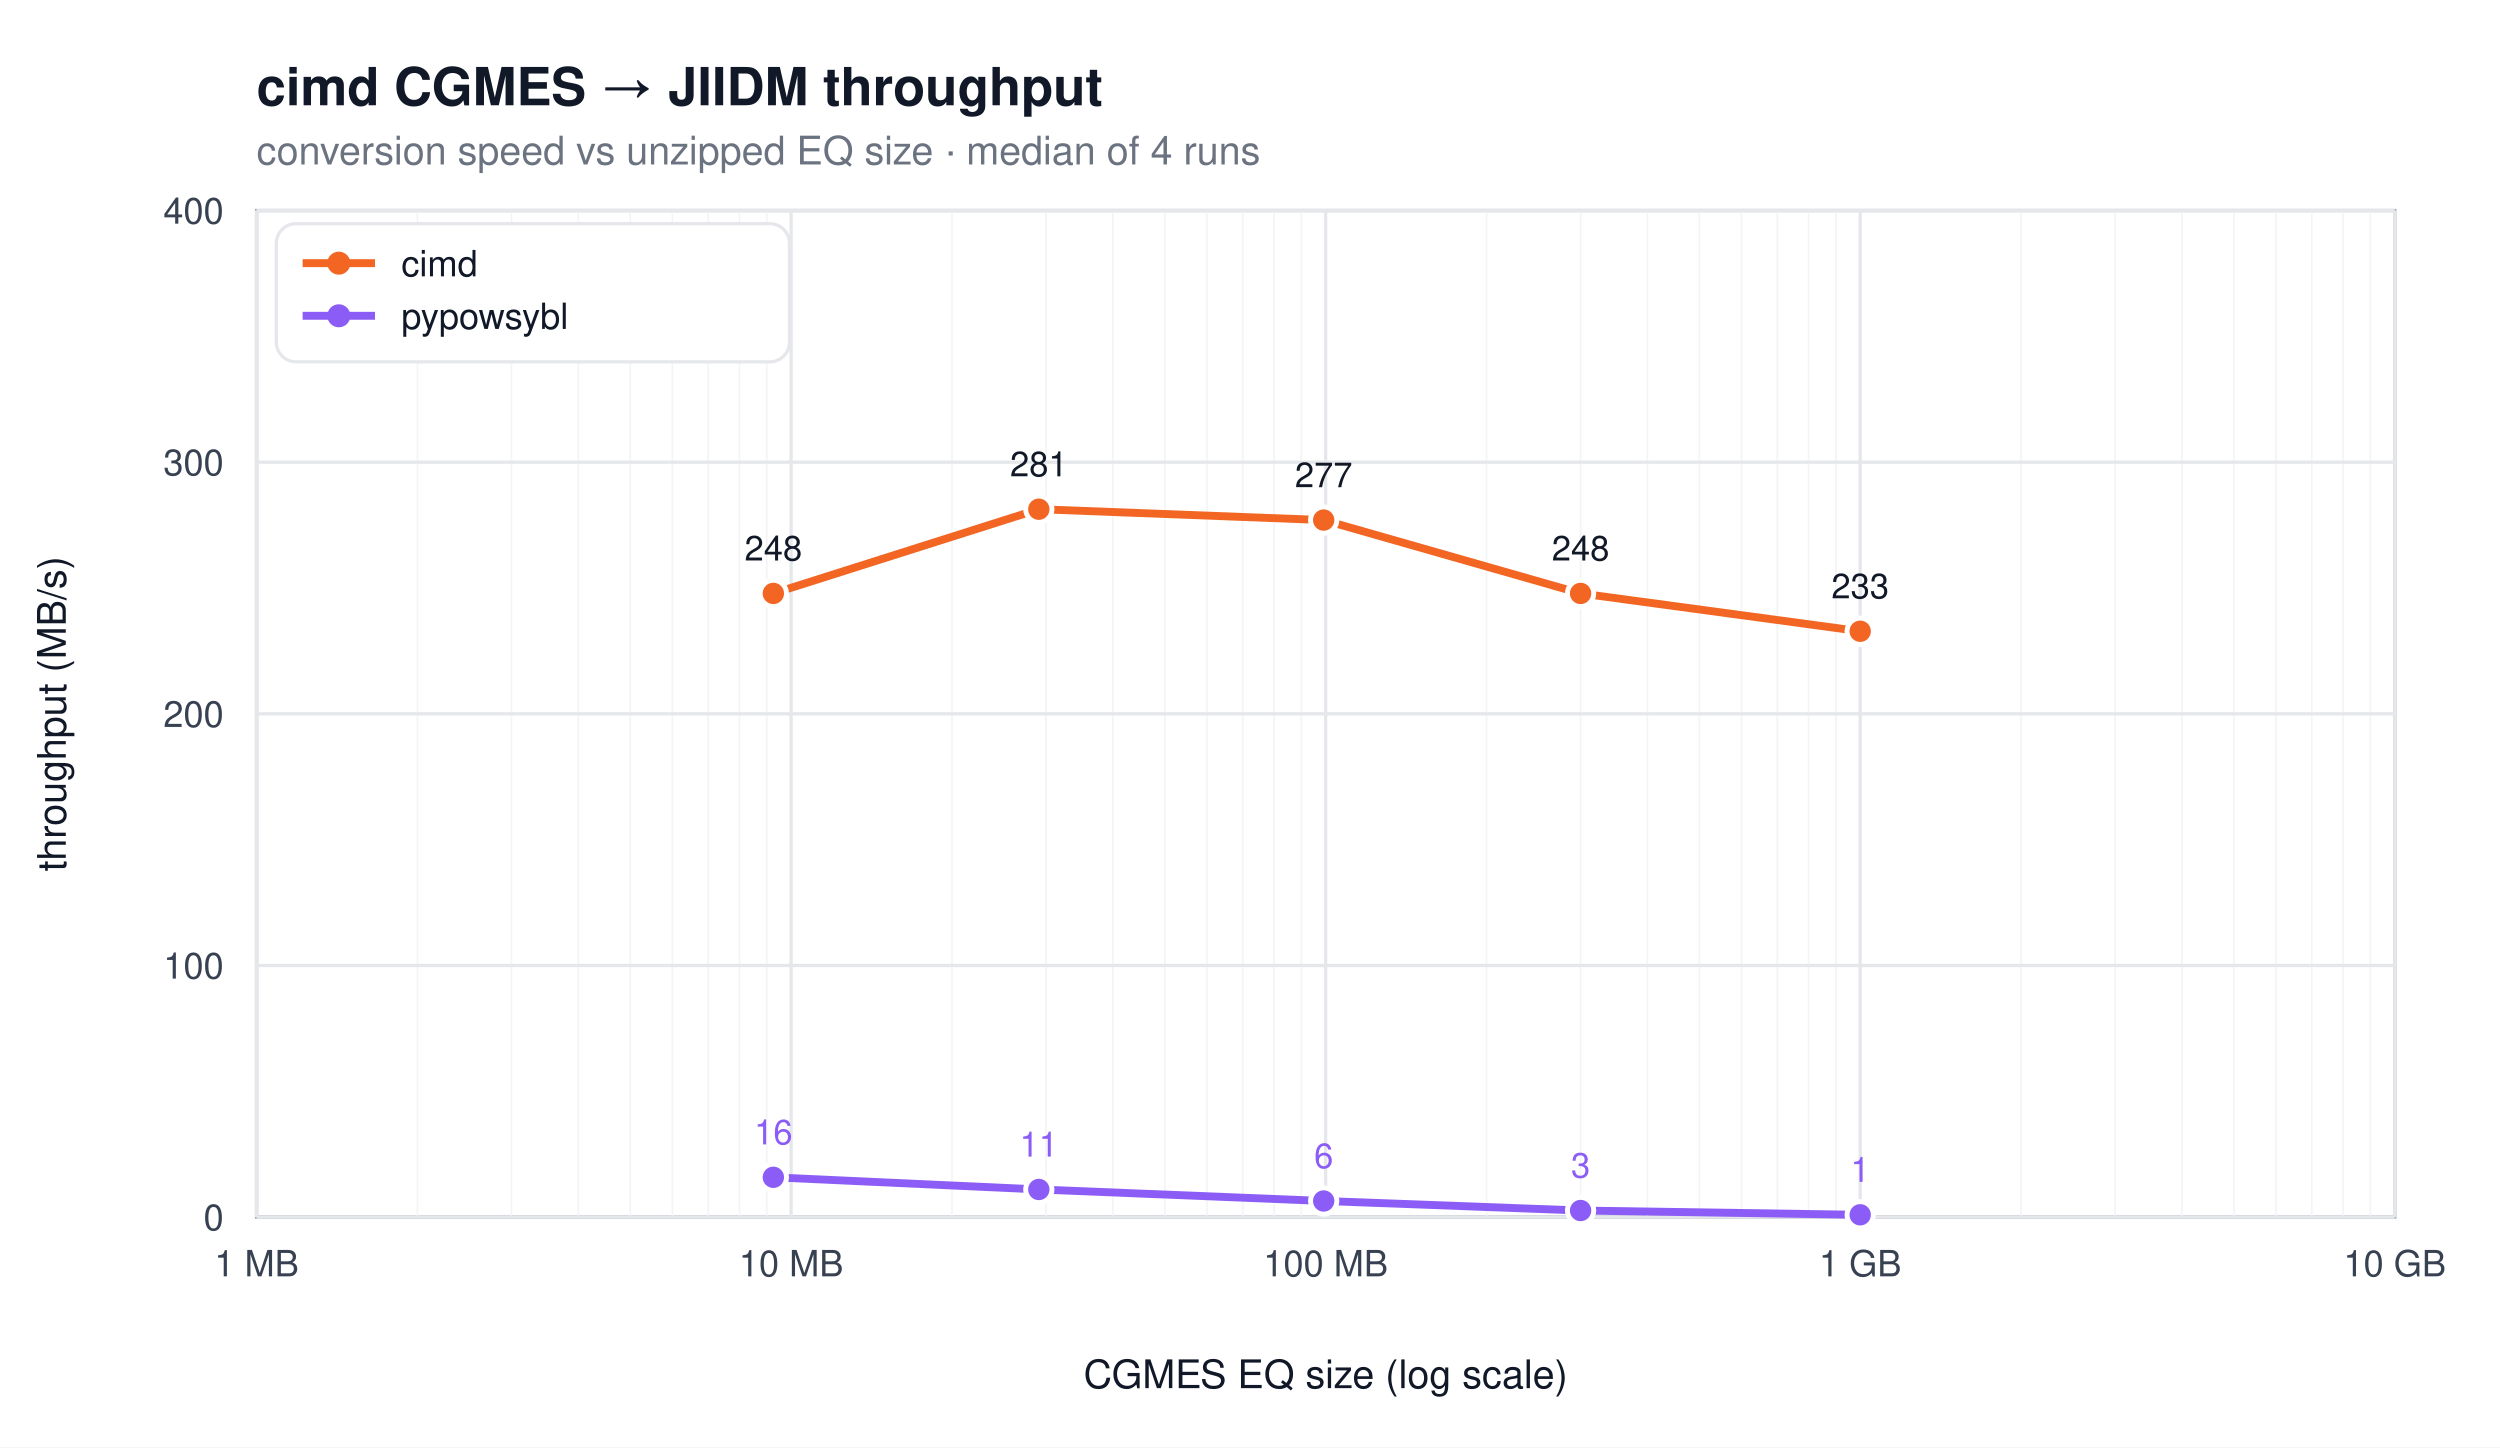
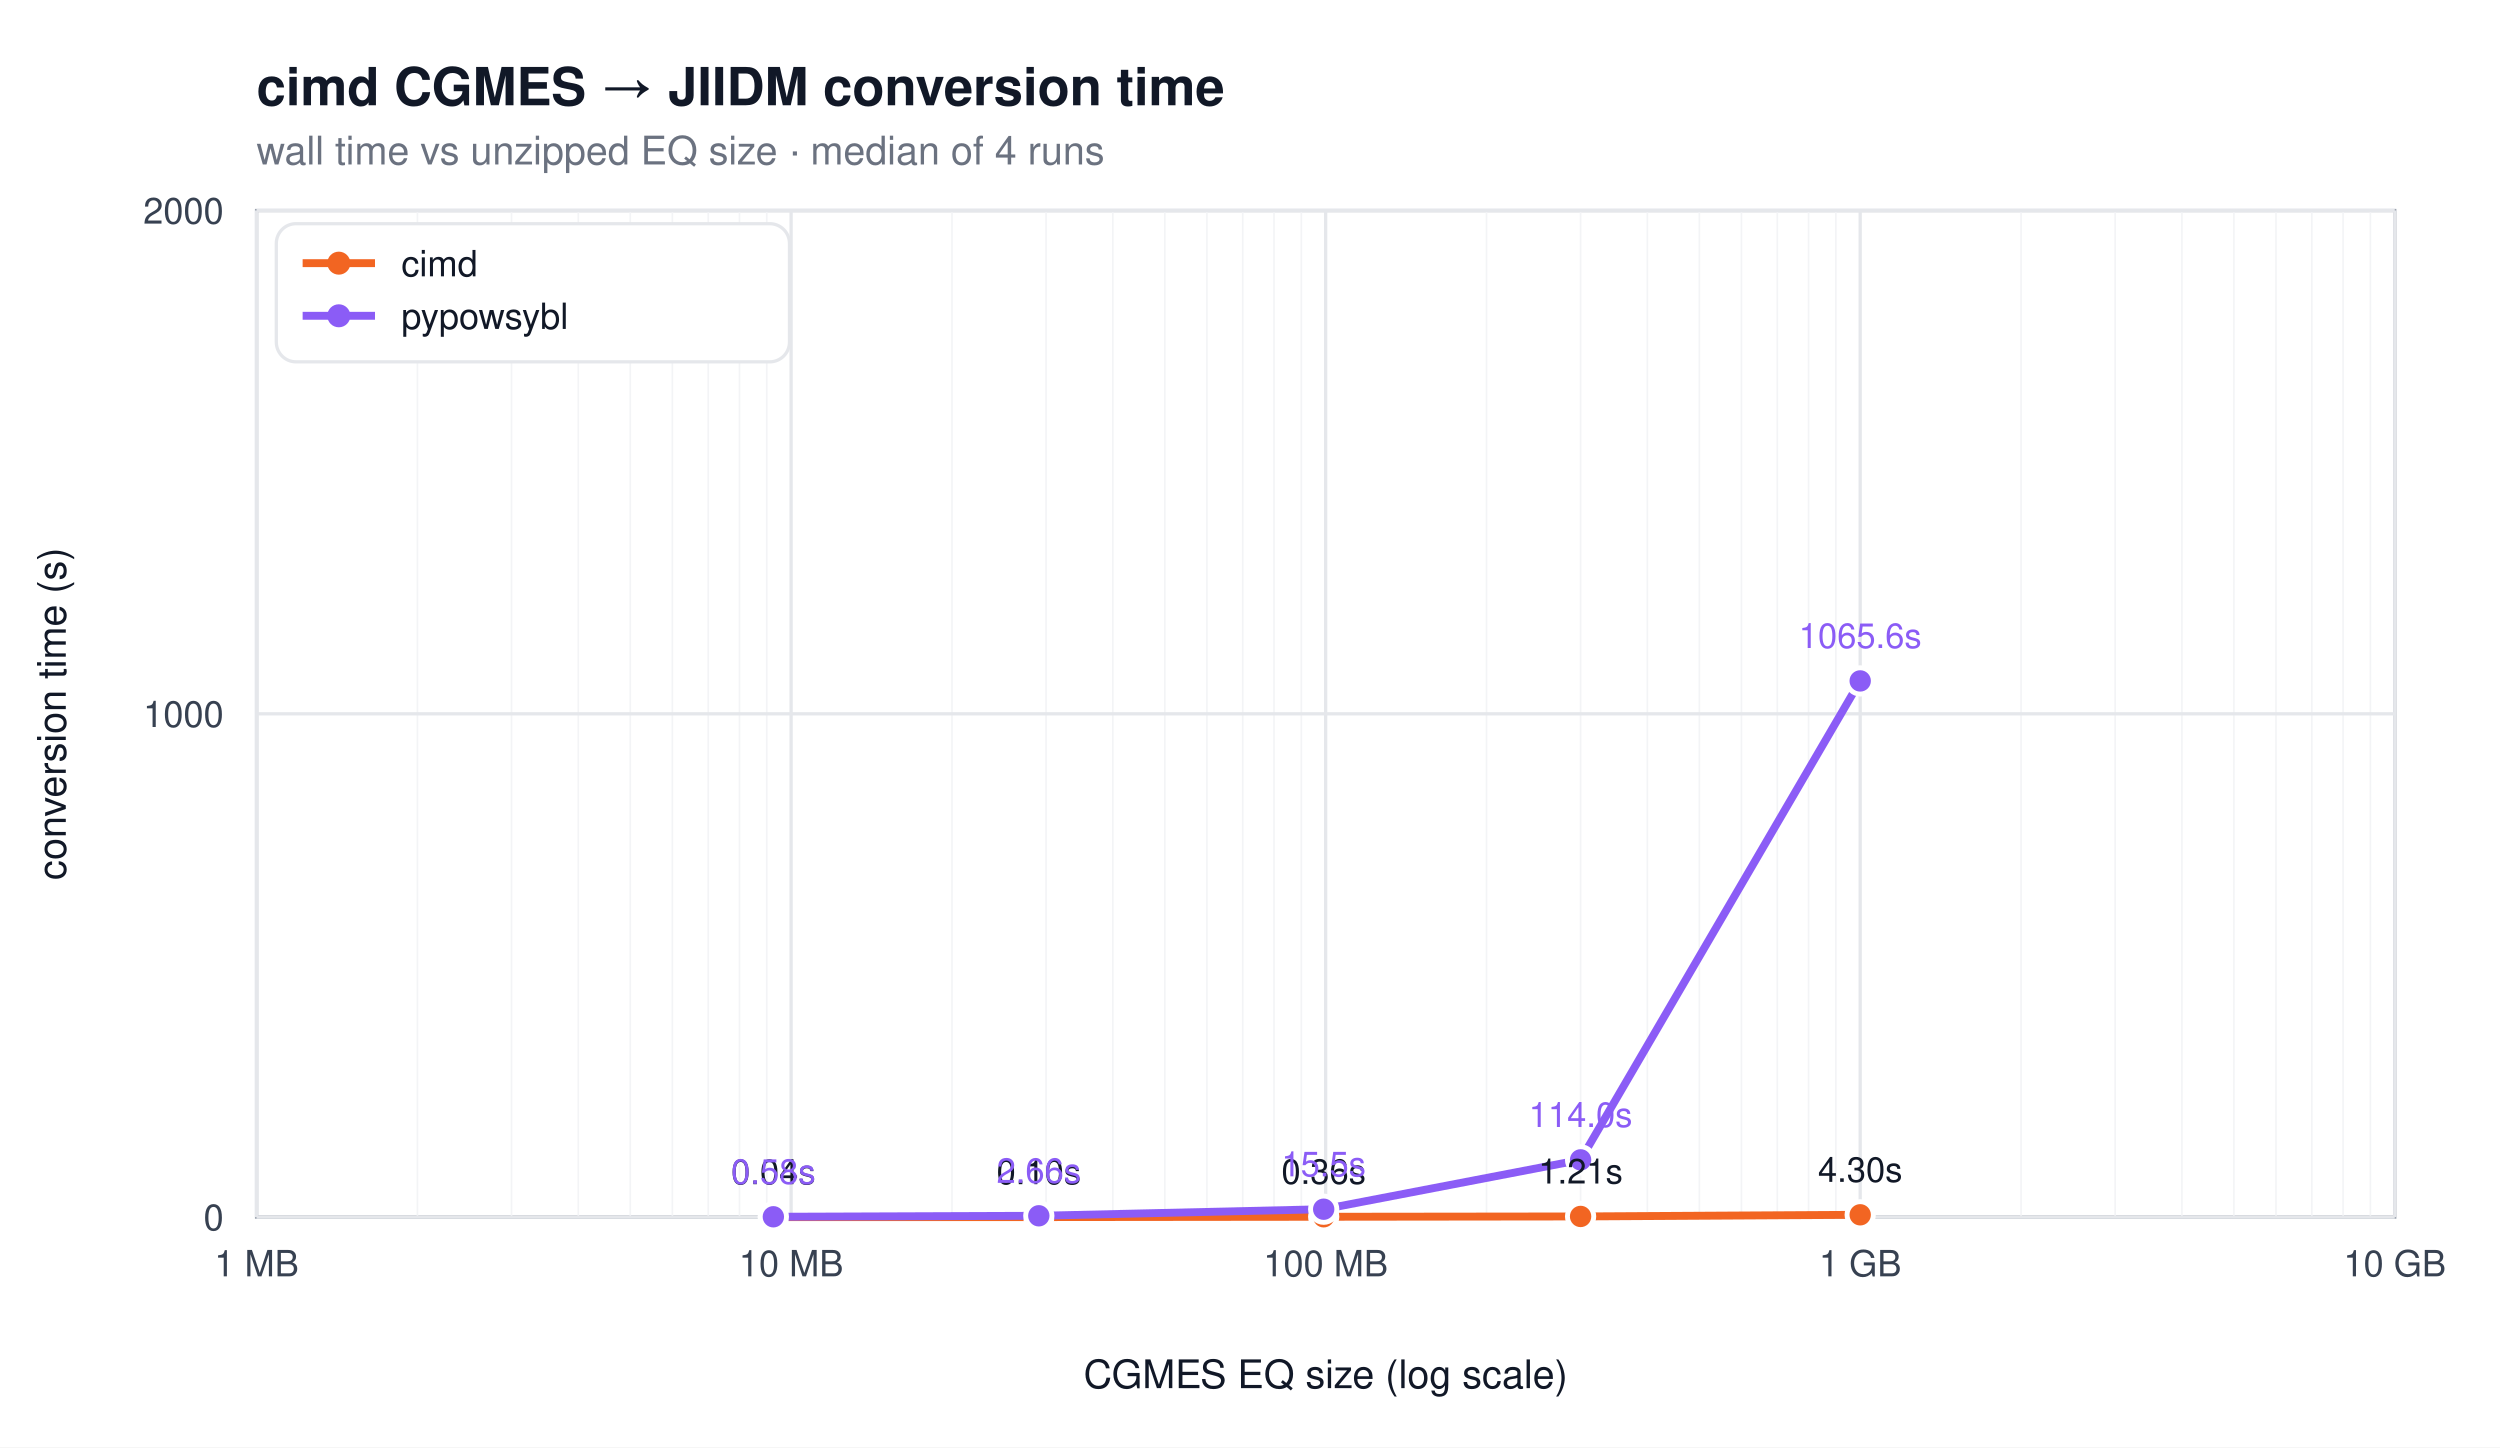
<svg xmlns="http://www.w3.org/2000/svg" viewBox="0 0 760 440" font-family="-apple-system, BlinkMacSystemFont, 'Segoe UI', Helvetica, Arial, sans-serif">
  <rect width="760" height="440" fill="#FFFFFF" />
-   <text x="78" y="32" font-size="16" font-weight="600" fill="#111827">cimd CGMES → JIIDM throughput</text>
-   <text x="78" y="50" font-size="12" fill="#6B7280">conversion speed vs unzipped EQ size · median of 4 runs</text>
+   <text x="78" y="32" font-size="16" font-weight="600" fill="#111827">cimd CGMES → JIIDM conversion time</text>
+   <text x="78" y="50" font-size="12" fill="#6B7280">wall time vs unzipped EQ size · median of 4 runs</text>
  <rect x="78" y="64" width="650" height="306" fill="none" stroke="#9CA3AF" stroke-width="1" />
  <line x1="78.0" y1="64" x2="78.0" y2="370" stroke="#E5E7EB" stroke-width="1" />
  <text x="78.0" y="388" text-anchor="middle" font-size="11" fill="#374151">1 MB</text>
  <line x1="126.9" y1="64" x2="126.9" y2="370" stroke="#F3F4F6" stroke-width="0.5" />
  <line x1="155.5" y1="64" x2="155.5" y2="370" stroke="#F3F4F6" stroke-width="0.5" />
  <line x1="175.8" y1="64" x2="175.8" y2="370" stroke="#F3F4F6" stroke-width="0.5" />
  <line x1="191.6" y1="64" x2="191.6" y2="370" stroke="#F3F4F6" stroke-width="0.5" />
  <line x1="204.4" y1="64" x2="204.4" y2="370" stroke="#F3F4F6" stroke-width="0.5" />
  <line x1="215.3" y1="64" x2="215.3" y2="370" stroke="#F3F4F6" stroke-width="0.5" />
  <line x1="224.8" y1="64" x2="224.8" y2="370" stroke="#F3F4F6" stroke-width="0.5" />
  <line x1="233.1" y1="64" x2="233.1" y2="370" stroke="#F3F4F6" stroke-width="0.5" />
  <line x1="240.5" y1="64" x2="240.5" y2="370" stroke="#E5E7EB" stroke-width="1" />
  <text x="240.5" y="388" text-anchor="middle" font-size="11" fill="#374151">10 MB</text>
  <line x1="289.4" y1="64" x2="289.4" y2="370" stroke="#F3F4F6" stroke-width="0.5" />
  <line x1="318.0" y1="64" x2="318.0" y2="370" stroke="#F3F4F6" stroke-width="0.5" />
  <line x1="338.3" y1="64" x2="338.3" y2="370" stroke="#F3F4F6" stroke-width="0.5" />
  <line x1="354.1" y1="64" x2="354.1" y2="370" stroke="#F3F4F6" stroke-width="0.5" />
  <line x1="366.9" y1="64" x2="366.9" y2="370" stroke="#F3F4F6" stroke-width="0.5" />
  <line x1="377.8" y1="64" x2="377.8" y2="370" stroke="#F3F4F6" stroke-width="0.5" />
  <line x1="387.3" y1="64" x2="387.3" y2="370" stroke="#F3F4F6" stroke-width="0.5" />
  <line x1="395.6" y1="64" x2="395.6" y2="370" stroke="#F3F4F6" stroke-width="0.5" />
  <line x1="403.0" y1="64" x2="403.0" y2="370" stroke="#E5E7EB" stroke-width="1" />
  <text x="403.0" y="388" text-anchor="middle" font-size="11" fill="#374151">100 MB</text>
  <line x1="451.9" y1="64" x2="451.9" y2="370" stroke="#F3F4F6" stroke-width="0.5" />
  <line x1="480.5" y1="64" x2="480.5" y2="370" stroke="#F3F4F6" stroke-width="0.5" />
  <line x1="500.8" y1="64" x2="500.8" y2="370" stroke="#F3F4F6" stroke-width="0.5" />
  <line x1="516.6" y1="64" x2="516.6" y2="370" stroke="#F3F4F6" stroke-width="0.5" />
  <line x1="529.4" y1="64" x2="529.4" y2="370" stroke="#F3F4F6" stroke-width="0.5" />
  <line x1="540.3" y1="64" x2="540.3" y2="370" stroke="#F3F4F6" stroke-width="0.5" />
  <line x1="549.8" y1="64" x2="549.8" y2="370" stroke="#F3F4F6" stroke-width="0.5" />
  <line x1="558.1" y1="64" x2="558.1" y2="370" stroke="#F3F4F6" stroke-width="0.5" />
  <line x1="565.5" y1="64" x2="565.5" y2="370" stroke="#E5E7EB" stroke-width="1" />
  <text x="565.5" y="388" text-anchor="middle" font-size="11" fill="#374151">1 GB</text>
  <line x1="614.4" y1="64" x2="614.4" y2="370" stroke="#F3F4F6" stroke-width="0.5" />
  <line x1="643.0" y1="64" x2="643.0" y2="370" stroke="#F3F4F6" stroke-width="0.5" />
  <line x1="663.3" y1="64" x2="663.3" y2="370" stroke="#F3F4F6" stroke-width="0.5" />
  <line x1="679.1" y1="64" x2="679.1" y2="370" stroke="#F3F4F6" stroke-width="0.5" />
  <line x1="691.9" y1="64" x2="691.9" y2="370" stroke="#F3F4F6" stroke-width="0.5" />
  <line x1="702.8" y1="64" x2="702.8" y2="370" stroke="#F3F4F6" stroke-width="0.5" />
  <line x1="712.3" y1="64" x2="712.3" y2="370" stroke="#F3F4F6" stroke-width="0.5" />
  <line x1="720.6" y1="64" x2="720.6" y2="370" stroke="#F3F4F6" stroke-width="0.5" />
  <line x1="728.0" y1="64" x2="728.0" y2="370" stroke="#E5E7EB" stroke-width="1" />
  <text x="728.0" y="388" text-anchor="middle" font-size="11" fill="#374151">10 GB</text>
  <line x1="78" y1="370.0" x2="728" y2="370.0" stroke="#E5E7EB" stroke-width="1" />
  <text x="68" y="374.0" text-anchor="end" font-size="11" fill="#374151">0</text>
-   <line x1="78" y1="293.5" x2="728" y2="293.5" stroke="#E5E7EB" stroke-width="1" />
-   <text x="68" y="297.5" text-anchor="end" font-size="11" fill="#374151">100</text>
  <line x1="78" y1="217.0" x2="728" y2="217.0" stroke="#E5E7EB" stroke-width="1" />
-   <text x="68" y="221.0" text-anchor="end" font-size="11" fill="#374151">200</text>
-   <line x1="78" y1="140.5" x2="728" y2="140.5" stroke="#E5E7EB" stroke-width="1" />
-   <text x="68" y="144.5" text-anchor="end" font-size="11" fill="#374151">300</text>
+   <text x="68" y="221.0" text-anchor="end" font-size="11" fill="#374151">1000</text>
  <line x1="78" y1="64.0" x2="728" y2="64.0" stroke="#E5E7EB" stroke-width="1" />
-   <text x="68" y="68.0" text-anchor="end" font-size="11" fill="#374151">400</text>
+   <text x="68" y="68.0" text-anchor="end" font-size="11" fill="#374151">2000</text>
  <text x="403" y="422" text-anchor="middle" font-size="12" fill="#111827">CGMES EQ size (log scale)</text>
-   <text x="20" y="217" text-anchor="middle" font-size="12" fill="#111827" transform="rotate(-90 20 217)">throughput (MB/s)</text>
-   <polyline points="235.1,180.4 315.8,154.8 402.4,158.1 480.5,180.4 565.5,191.9" fill="none" stroke="#F26522" stroke-width="2.4" stroke-linejoin="round" stroke-linecap="round" />
-   <circle cx="235.1" cy="180.4" r="4" fill="#F26522" stroke="#FFFFFF" stroke-width="1.5" />
-   <circle cx="315.8" cy="154.8" r="4" fill="#F26522" stroke="#FFFFFF" stroke-width="1.5" />
-   <circle cx="402.4" cy="158.1" r="4" fill="#F26522" stroke="#FFFFFF" stroke-width="1.5" />
-   <circle cx="480.5" cy="180.4" r="4" fill="#F26522" stroke="#FFFFFF" stroke-width="1.5" />
-   <circle cx="565.5" cy="191.9" r="4" fill="#F26522" stroke="#FFFFFF" stroke-width="1.5" />
-   <polyline points="235.1,357.9 315.8,361.6 402.4,365.1 480.5,368.0 565.5,369.3" fill="none" stroke="#8B5CF6" stroke-width="2.4" stroke-linejoin="round" stroke-linecap="round" />
-   <circle cx="235.1" cy="357.9" r="4" fill="#8B5CF6" stroke="#FFFFFF" stroke-width="1.5" />
-   <circle cx="315.8" cy="361.6" r="4" fill="#8B5CF6" stroke="#FFFFFF" stroke-width="1.5" />
-   <circle cx="402.4" cy="365.1" r="4" fill="#8B5CF6" stroke="#FFFFFF" stroke-width="1.5" />
-   <circle cx="480.5" cy="368.0" r="4" fill="#8B5CF6" stroke="#FFFFFF" stroke-width="1.5" />
-   <circle cx="565.5" cy="369.3" r="4" fill="#8B5CF6" stroke="#FFFFFF" stroke-width="1.5" />
-   <text x="235.1" y="170.4" text-anchor="middle" font-size="10.5" fill="#111827" font-weight="500">248</text>
-   <text x="315.8" y="144.8" text-anchor="middle" font-size="10.5" fill="#111827" font-weight="500">281</text>
-   <text x="402.4" y="148.1" text-anchor="middle" font-size="10.5" fill="#111827" font-weight="500">277</text>
-   <text x="480.5" y="170.4" text-anchor="middle" font-size="10.5" fill="#111827" font-weight="500">248</text>
-   <text x="565.5" y="181.9" text-anchor="middle" font-size="10.5" fill="#111827" font-weight="500">233</text>
-   <text x="235.1" y="347.9" text-anchor="middle" font-size="10.5" fill="#8B5CF6" font-weight="500">16</text>
-   <text x="315.8" y="351.6" text-anchor="middle" font-size="10.5" fill="#8B5CF6" font-weight="500">11</text>
-   <text x="402.4" y="355.1" text-anchor="middle" font-size="10.5" fill="#8B5CF6" font-weight="500">6</text>
-   <text x="480.5" y="358.0" text-anchor="middle" font-size="10.5" fill="#8B5CF6" font-weight="500">3</text>
-   <text x="565.5" y="359.3" text-anchor="middle" font-size="10.5" fill="#8B5CF6" font-weight="500">1</text>
+   <text x="20" y="217" text-anchor="middle" font-size="12" fill="#111827" transform="rotate(-90 20 217)">conversion time (s)</text>
+   <polyline points="235.1,370.0 315.8,370.0 402.4,369.9 480.5,369.8 565.5,369.3" fill="none" stroke="#F26522" stroke-width="2.4" stroke-linejoin="round" stroke-linecap="round" />
+   <circle cx="235.1" cy="370.0" r="4" fill="#F26522" stroke="#FFFFFF" stroke-width="1.5" />
+   <circle cx="315.8" cy="370.0" r="4" fill="#F26522" stroke="#FFFFFF" stroke-width="1.5" />
+   <circle cx="402.4" cy="369.9" r="4" fill="#F26522" stroke="#FFFFFF" stroke-width="1.5" />
+   <circle cx="480.5" cy="369.8" r="4" fill="#F26522" stroke="#FFFFFF" stroke-width="1.5" />
+   <circle cx="565.5" cy="369.3" r="4" fill="#F26522" stroke="#FFFFFF" stroke-width="1.5" />
+   <polyline points="235.1,369.9 315.8,369.6 402.4,367.6 480.5,352.6 565.5,207.0" fill="none" stroke="#8B5CF6" stroke-width="2.4" stroke-linejoin="round" stroke-linecap="round" />
+   <circle cx="235.1" cy="369.9" r="4" fill="#8B5CF6" stroke="#FFFFFF" stroke-width="1.5" />
+   <circle cx="315.8" cy="369.6" r="4" fill="#8B5CF6" stroke="#FFFFFF" stroke-width="1.5" />
+   <circle cx="402.4" cy="367.6" r="4" fill="#8B5CF6" stroke="#FFFFFF" stroke-width="1.5" />
+   <circle cx="480.5" cy="352.6" r="4" fill="#8B5CF6" stroke="#FFFFFF" stroke-width="1.5" />
+   <circle cx="565.5" cy="207.0" r="4" fill="#8B5CF6" stroke="#FFFFFF" stroke-width="1.5" />
+   <text x="235.1" y="360.0" text-anchor="middle" font-size="10.5" fill="#111827" font-weight="500">0.04s</text>
+   <text x="315.8" y="360.0" text-anchor="middle" font-size="10.5" fill="#111827" font-weight="500">0.10s</text>
+   <text x="402.4" y="359.9" text-anchor="middle" font-size="10.5" fill="#111827" font-weight="500">0.36s</text>
+   <text x="480.5" y="359.8" text-anchor="middle" font-size="10.5" fill="#111827" font-weight="500">1.21s</text>
+   <text x="565.5" y="359.3" text-anchor="middle" font-size="10.5" fill="#111827" font-weight="500">4.30s</text>
+   <text x="235.1" y="359.9" text-anchor="middle" font-size="10.5" fill="#8B5CF6" font-weight="500">0.58s</text>
+   <text x="315.8" y="359.6" text-anchor="middle" font-size="10.5" fill="#8B5CF6" font-weight="500">2.66s</text>
+   <text x="402.4" y="357.6" text-anchor="middle" font-size="10.5" fill="#8B5CF6" font-weight="500">15.5s</text>
+   <text x="480.5" y="342.6" text-anchor="middle" font-size="10.5" fill="#8B5CF6" font-weight="500">114.0s</text>
+   <text x="565.5" y="197.0" text-anchor="middle" font-size="10.5" fill="#8B5CF6" font-weight="500">1065.6s</text>
  <rect x="84" y="68" width="156" height="42" rx="6" fill="#FFFFFF" stroke="#E5E7EB" stroke-width="1" />
  <line x1="92" y1="80" x2="114" y2="80" stroke="#F26522" stroke-width="2.4" />
  <circle cx="103" cy="80" r="3.5" fill="#F26522" />
  <text x="122" y="84" font-size="11" fill="#111827">cimd</text>
  <line x1="92" y1="96" x2="114" y2="96" stroke="#8B5CF6" stroke-width="2.4" />
  <circle cx="103" cy="96" r="3.5" fill="#8B5CF6" />
  <text x="122" y="100" font-size="11" fill="#111827">pypowsybl</text>
</svg>
